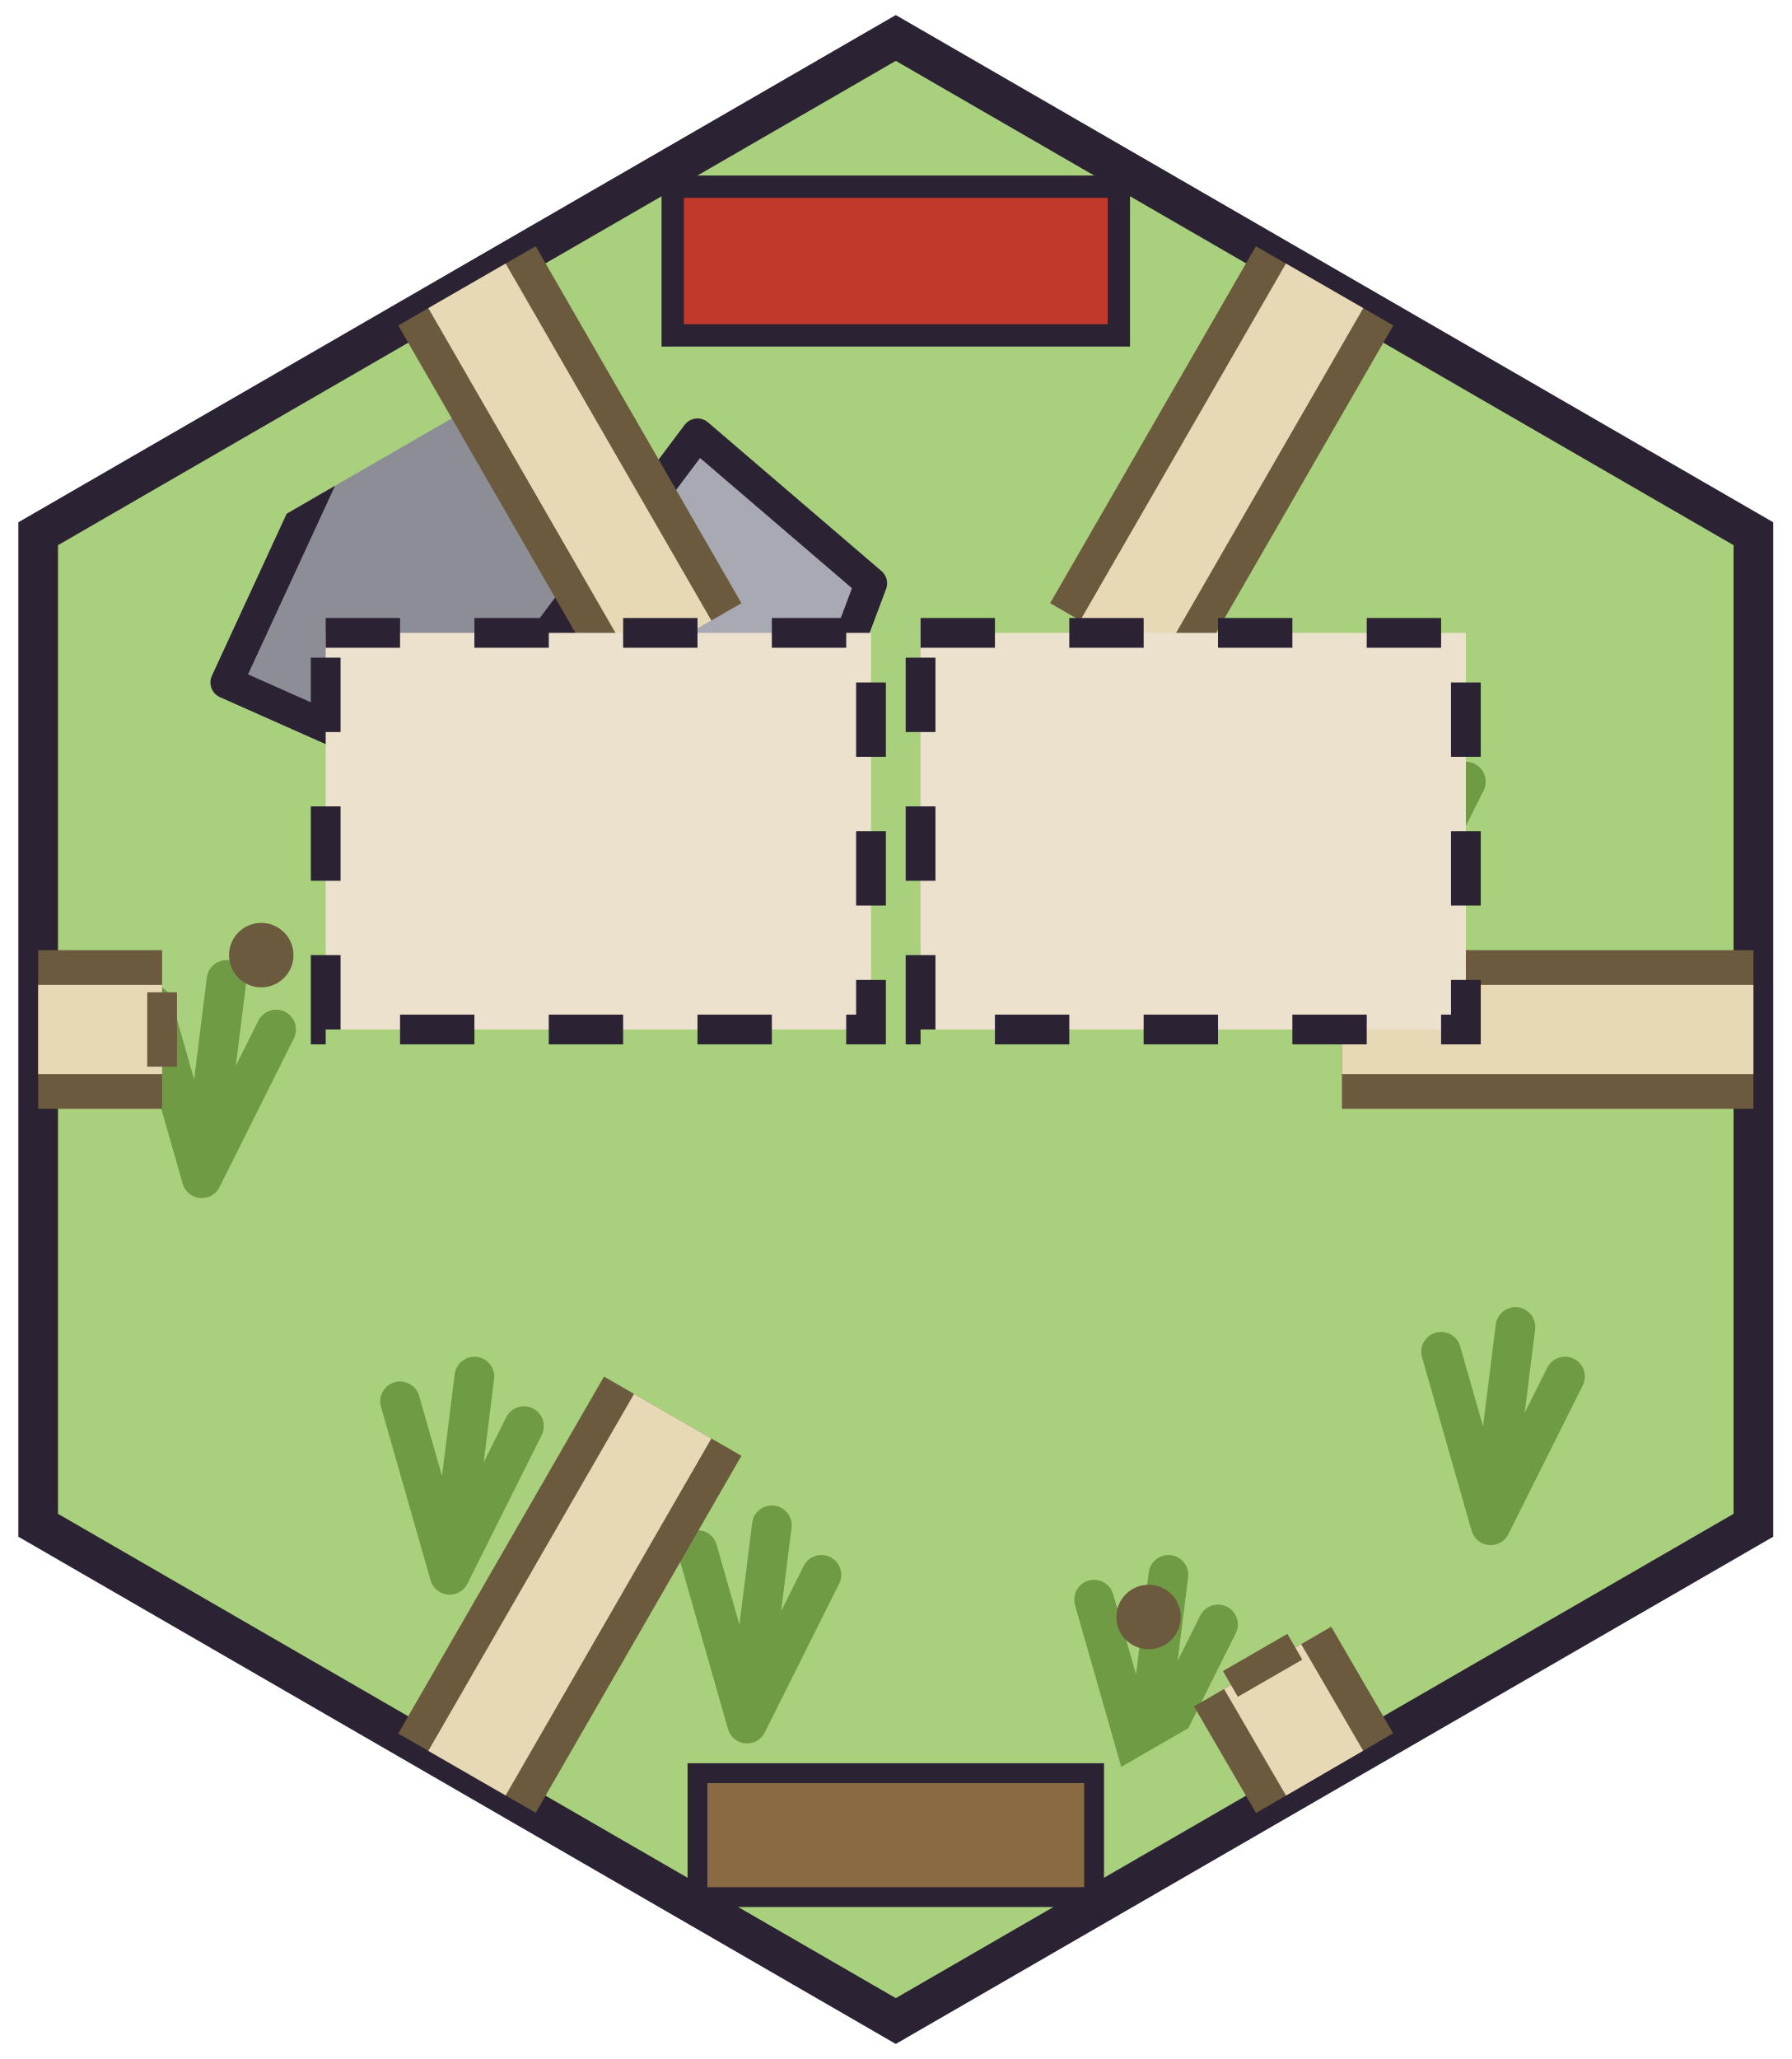
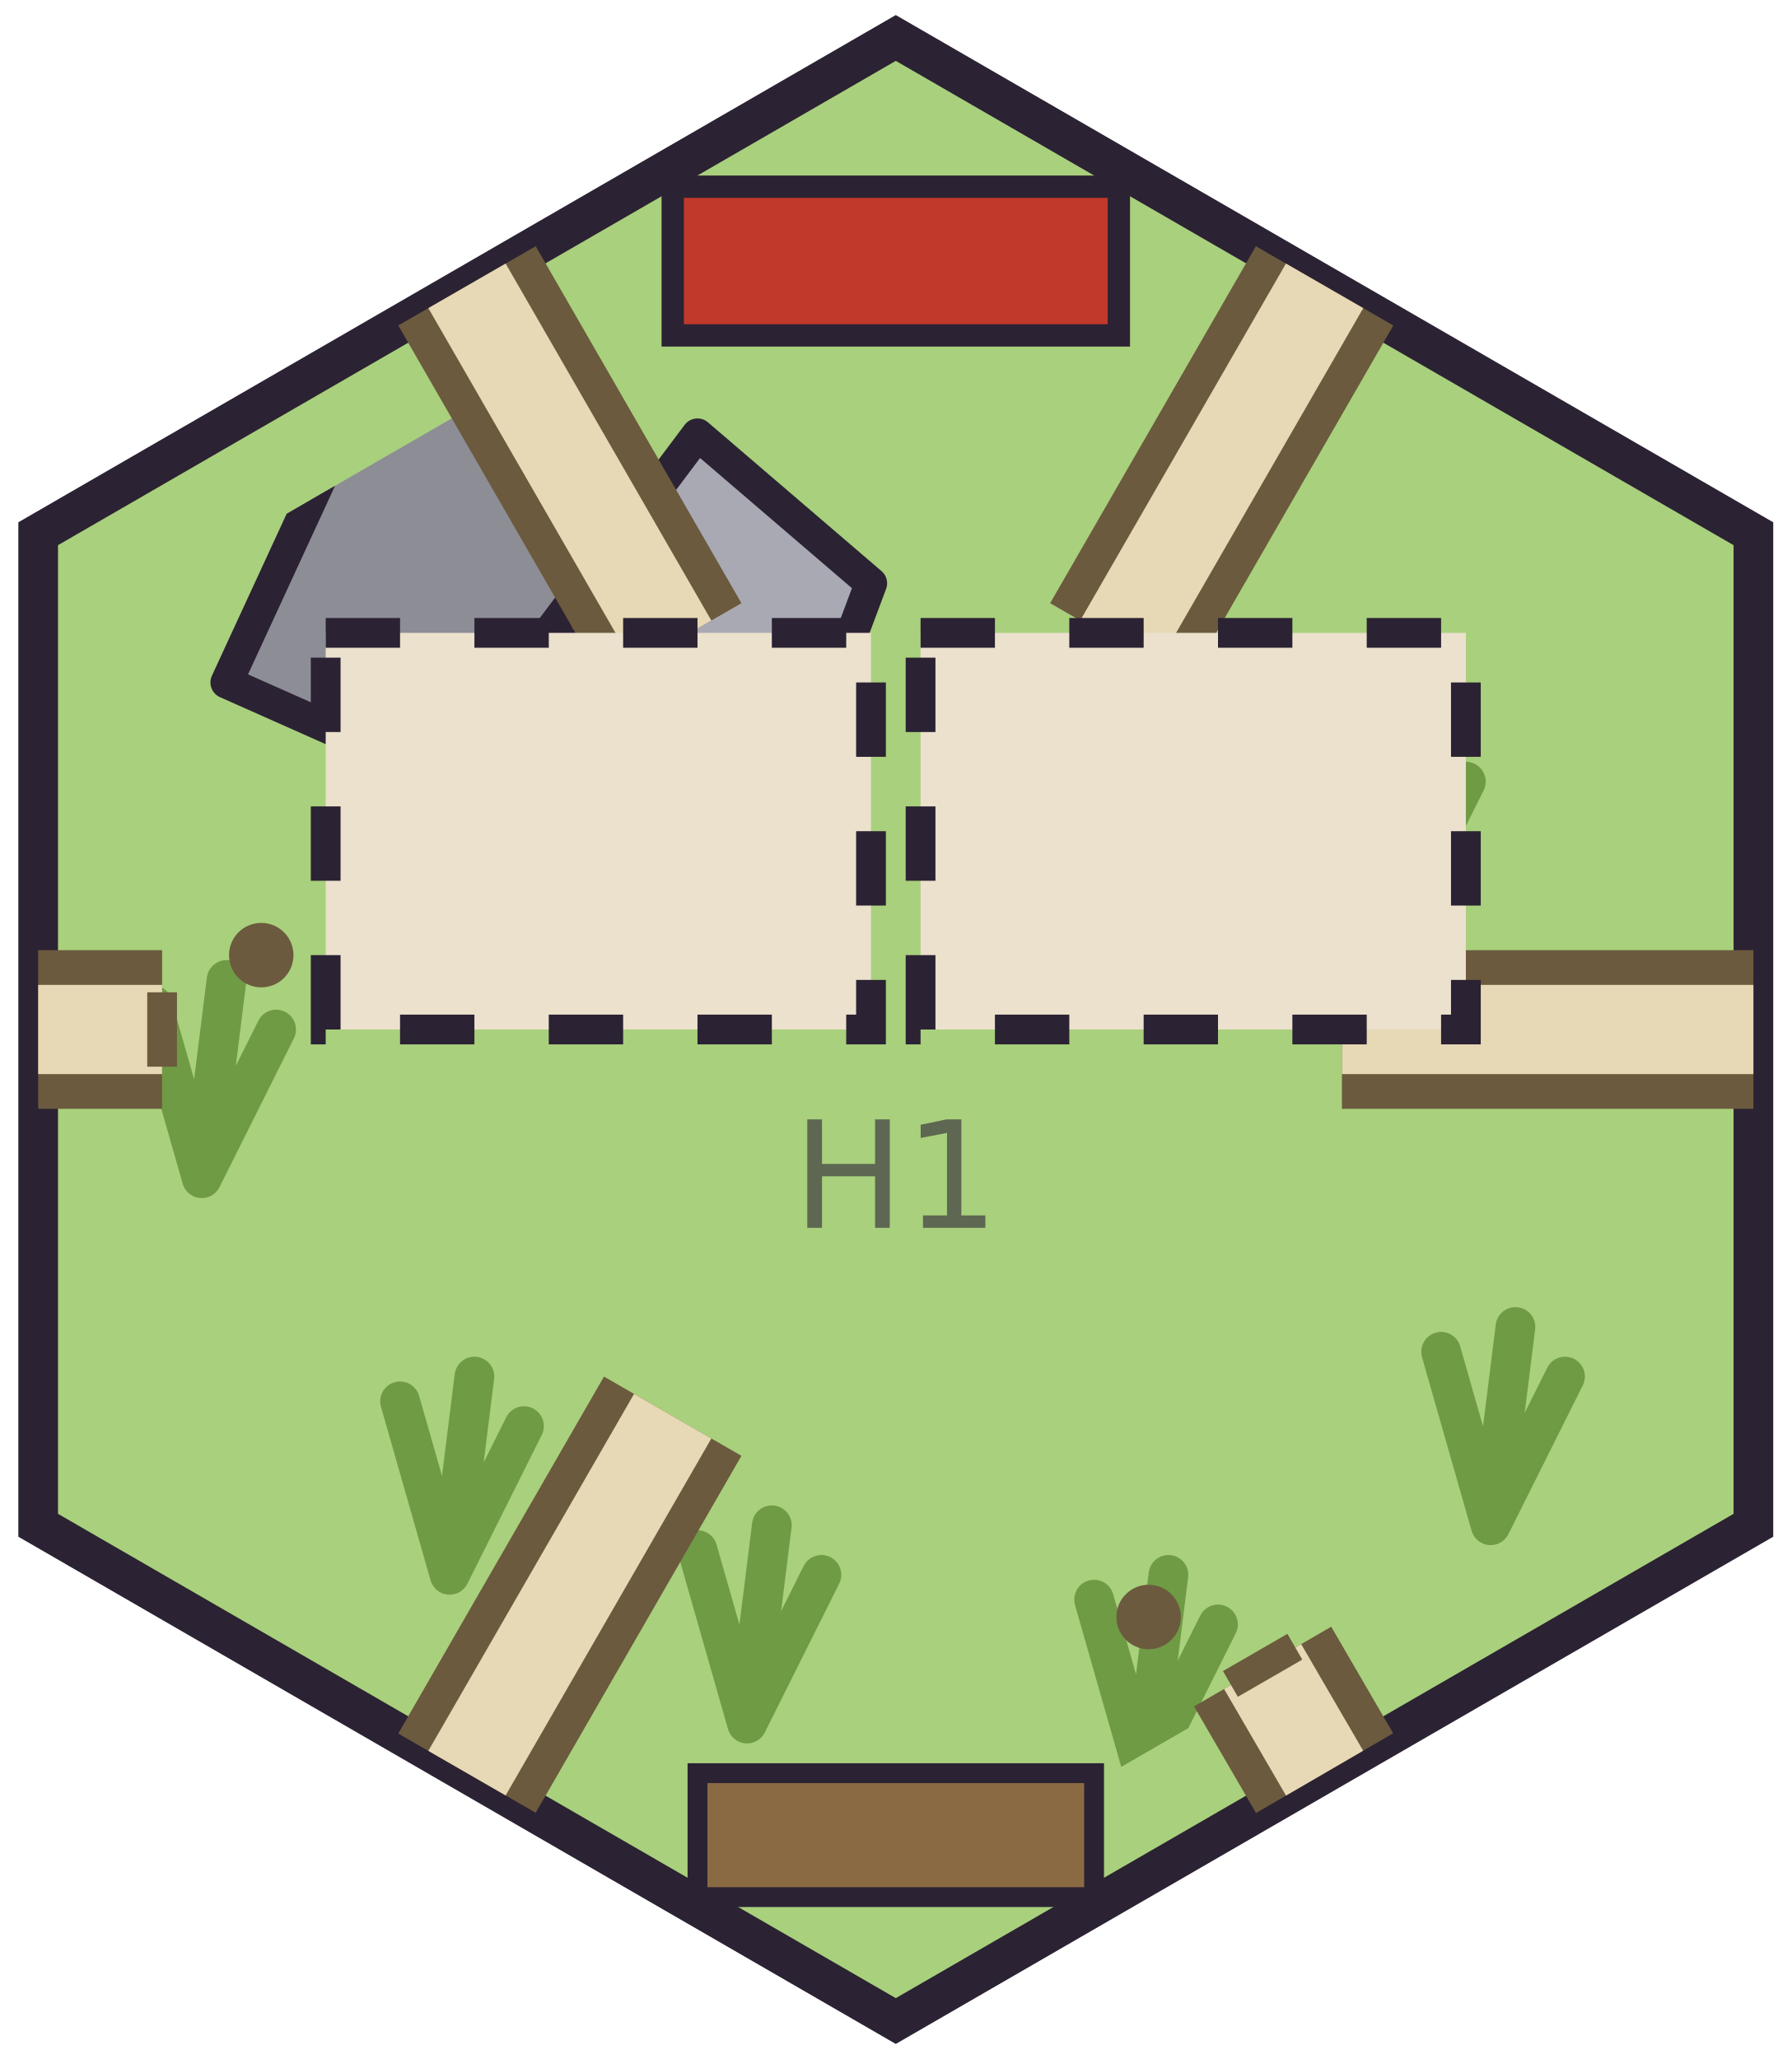
<svg xmlns="http://www.w3.org/2000/svg" viewBox="-36.14 -41.50 72.28 83.00" width="181" height="208" font-family="DejaVu Sans, Arial, sans-serif">
  <polygon points="34.6,20.0 0.0,40.0 -34.6,20.0 -34.6,-20.0 -0.0,-40.0 34.6,-20.0" fill="#a9d07c" stroke="#2b2233" stroke-width="1.6" />
  <clipPath id="c_iron">
    <polygon points="30.3,17.5 0.0,35.0 -30.3,17.5 -30.3,-17.5 -0.0,-35.0 30.3,-17.5" />
  </clipPath>
  <g clip-path="url(#c_iron)">
    <path d="M-18 22 l-2 -7 M-18 22 l1 -8 M-18 22 l3 -6" stroke="#6f9b45" stroke-width="1.6" fill="none" stroke-linecap="round" />
    <path d="M-6 28 l-2 -7 M-6 28 l1 -8 M-6 28 l3 -6" stroke="#6f9b45" stroke-width="1.6" fill="none" stroke-linecap="round" />
    <path d="M10 30 l-2 -7 M10 30 l1 -8 M10 30 l3 -6" stroke="#6f9b45" stroke-width="1.6" fill="none" stroke-linecap="round" />
    <path d="M24 20 l-2 -7 M24 20 l1 -8 M24 20 l3 -6" stroke="#6f9b45" stroke-width="1.6" fill="none" stroke-linecap="round" />
    <path d="M20 -4 l-2 -7 M20 -4 l1 -8 M20 -4 l3 -6" stroke="#6f9b45" stroke-width="1.6" fill="none" stroke-linecap="round" />
    <path d="M-28 6 l-2 -7 M-28 6 l1 -8 M-28 6 l3 -6" stroke="#6f9b45" stroke-width="1.6" fill="none" stroke-linecap="round" />
    <g stroke="#2b2233" stroke-width="1.3" stroke-linejoin="round">
      <polygon points="-27,-14 -21,-27 -12,-24 -11,-14 -18,-10" fill="#8d8d96" />
      <polygon points="-14,-16 -8,-24 -1,-18 -4,-10" fill="#a9a9b3" />
    </g>
  </g>
  <line x1="34.6" y1="0.0" x2="18.0" y2="0.0" stroke="#6b5a3e" stroke-width="6.4" />
  <line x1="34.6" y1="0.0" x2="18.0" y2="0.0" stroke="#e7d9b5" stroke-width="3.6" />
  <line x1="17.3" y1="-30.0" x2="9.0" y2="-15.6" stroke="#6b5a3e" stroke-width="6.4" />
  <line x1="17.3" y1="-30.0" x2="9.0" y2="-15.6" stroke="#e7d9b5" stroke-width="3.6" />
  <line x1="-17.3" y1="-30.0" x2="-9.0" y2="-15.6" stroke="#6b5a3e" stroke-width="6.4" />
  <line x1="-17.3" y1="-30.0" x2="-9.0" y2="-15.6" stroke="#e7d9b5" stroke-width="3.6" />
  <line x1="-34.6" y1="0.0" x2="-29.6" y2="0.0" stroke="#6b5a3e" stroke-width="6.4" />
  <line x1="-34.6" y1="0.0" x2="-29.6" y2="0.0" stroke="#e7d9b5" stroke-width="3.6" />
  <line x1="-29.6" y1="-1.5" x2="-29.6" y2="1.5" stroke="#6b5a3e" stroke-width="1.2" />
  <circle cx="-25.6" cy="-3.0" r="1.3" fill="#6b5a3e" />
  <line x1="-17.3" y1="30.0" x2="-9.0" y2="15.6" stroke="#6b5a3e" stroke-width="6.4" />
  <line x1="-17.3" y1="30.0" x2="-9.0" y2="15.6" stroke="#e7d9b5" stroke-width="3.6" />
  <line x1="17.3" y1="30.0" x2="14.8" y2="25.7" stroke="#6b5a3e" stroke-width="6.4" />
  <line x1="17.3" y1="30.0" x2="14.8" y2="25.7" stroke="#e7d9b5" stroke-width="3.6" />
  <line x1="13.5" y1="26.4" x2="16.1" y2="24.9" stroke="#6b5a3e" stroke-width="1.2" />
  <circle cx="10.2" cy="23.7" r="1.3" fill="#6b5a3e" />
  <rect x="-23" y="-16" width="22" height="16" fill="#ebe1cd" stroke="#2b2233" stroke-width="1.2" stroke-dasharray="3" />
  <rect x="1" y="-16" width="22" height="16" fill="#ebe1cd" stroke="#2b2233" stroke-width="1.2" stroke-dasharray="3" />
  <rect x="-9" y="-34" width="18" height="6" fill="#c0392b" stroke="#2b2233" stroke-width="0.9" />
  <rect x="-8" y="30" width="16" height="5" fill="#8a6a42" stroke="#2b2233" stroke-width="0.8" />
+   <text x="0" y="8" text-anchor="middle" font-size="6" fill="#2b2233" opacity="0.6">H1</text>
</svg>
